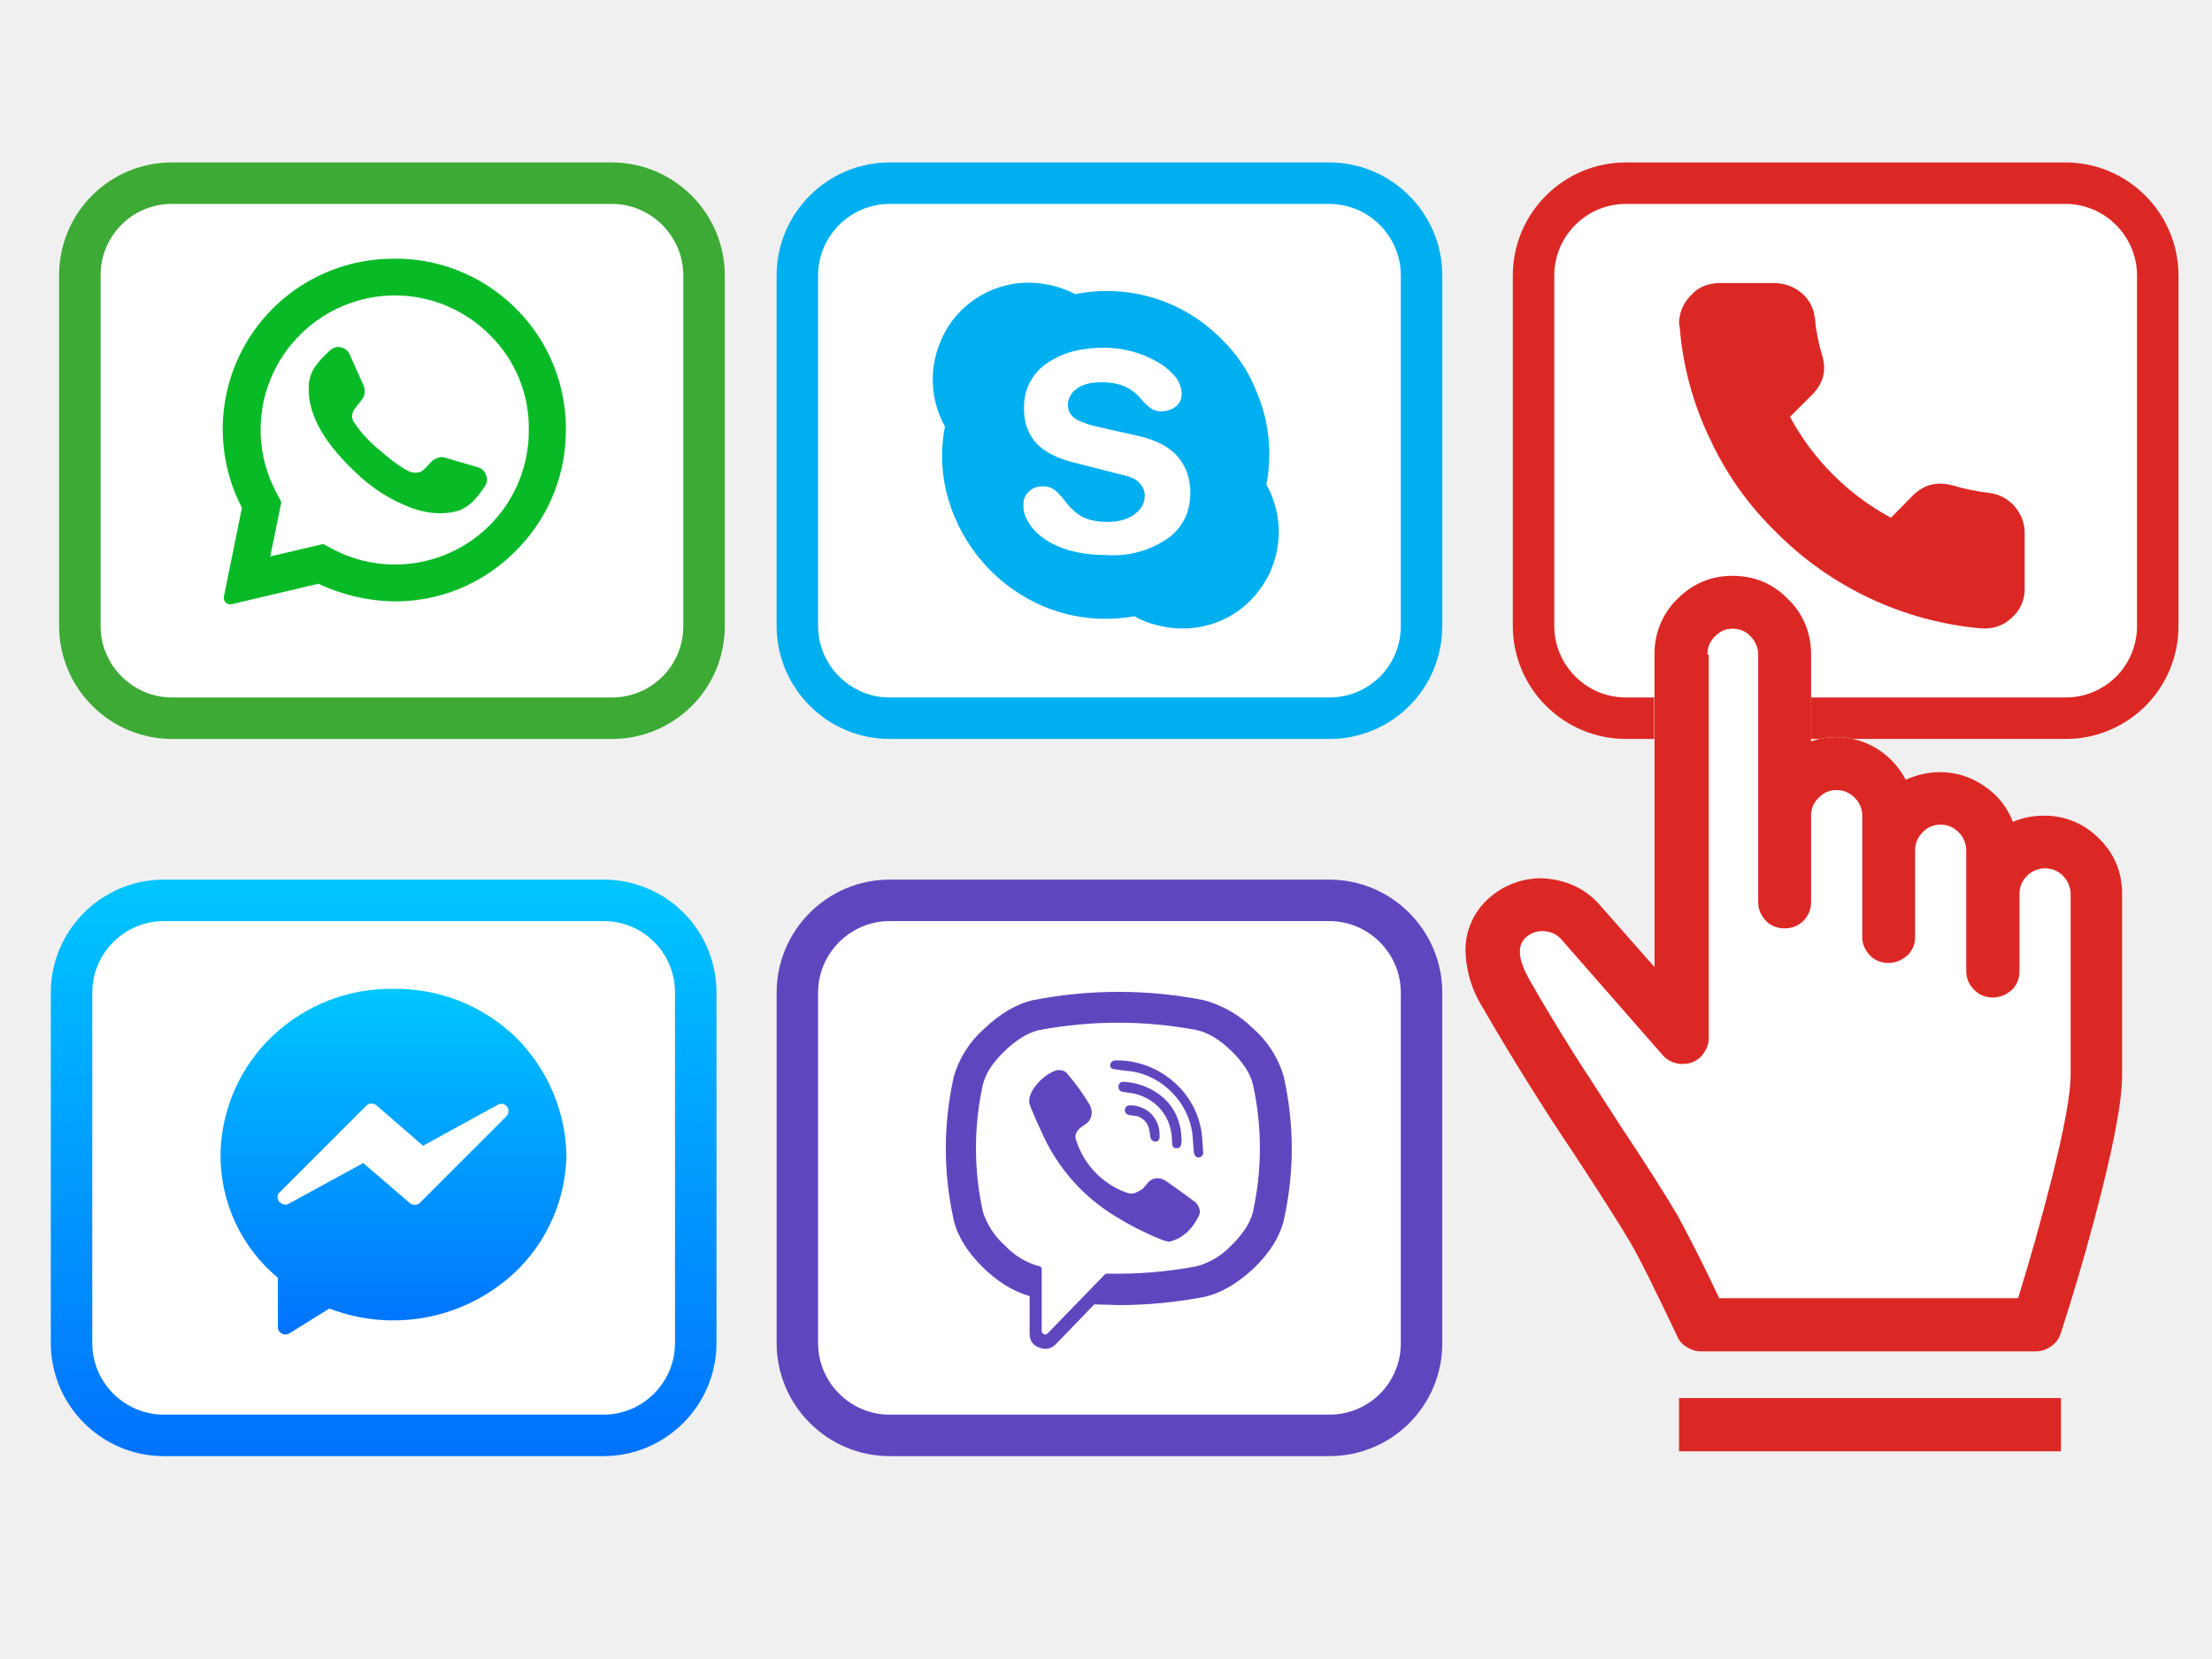
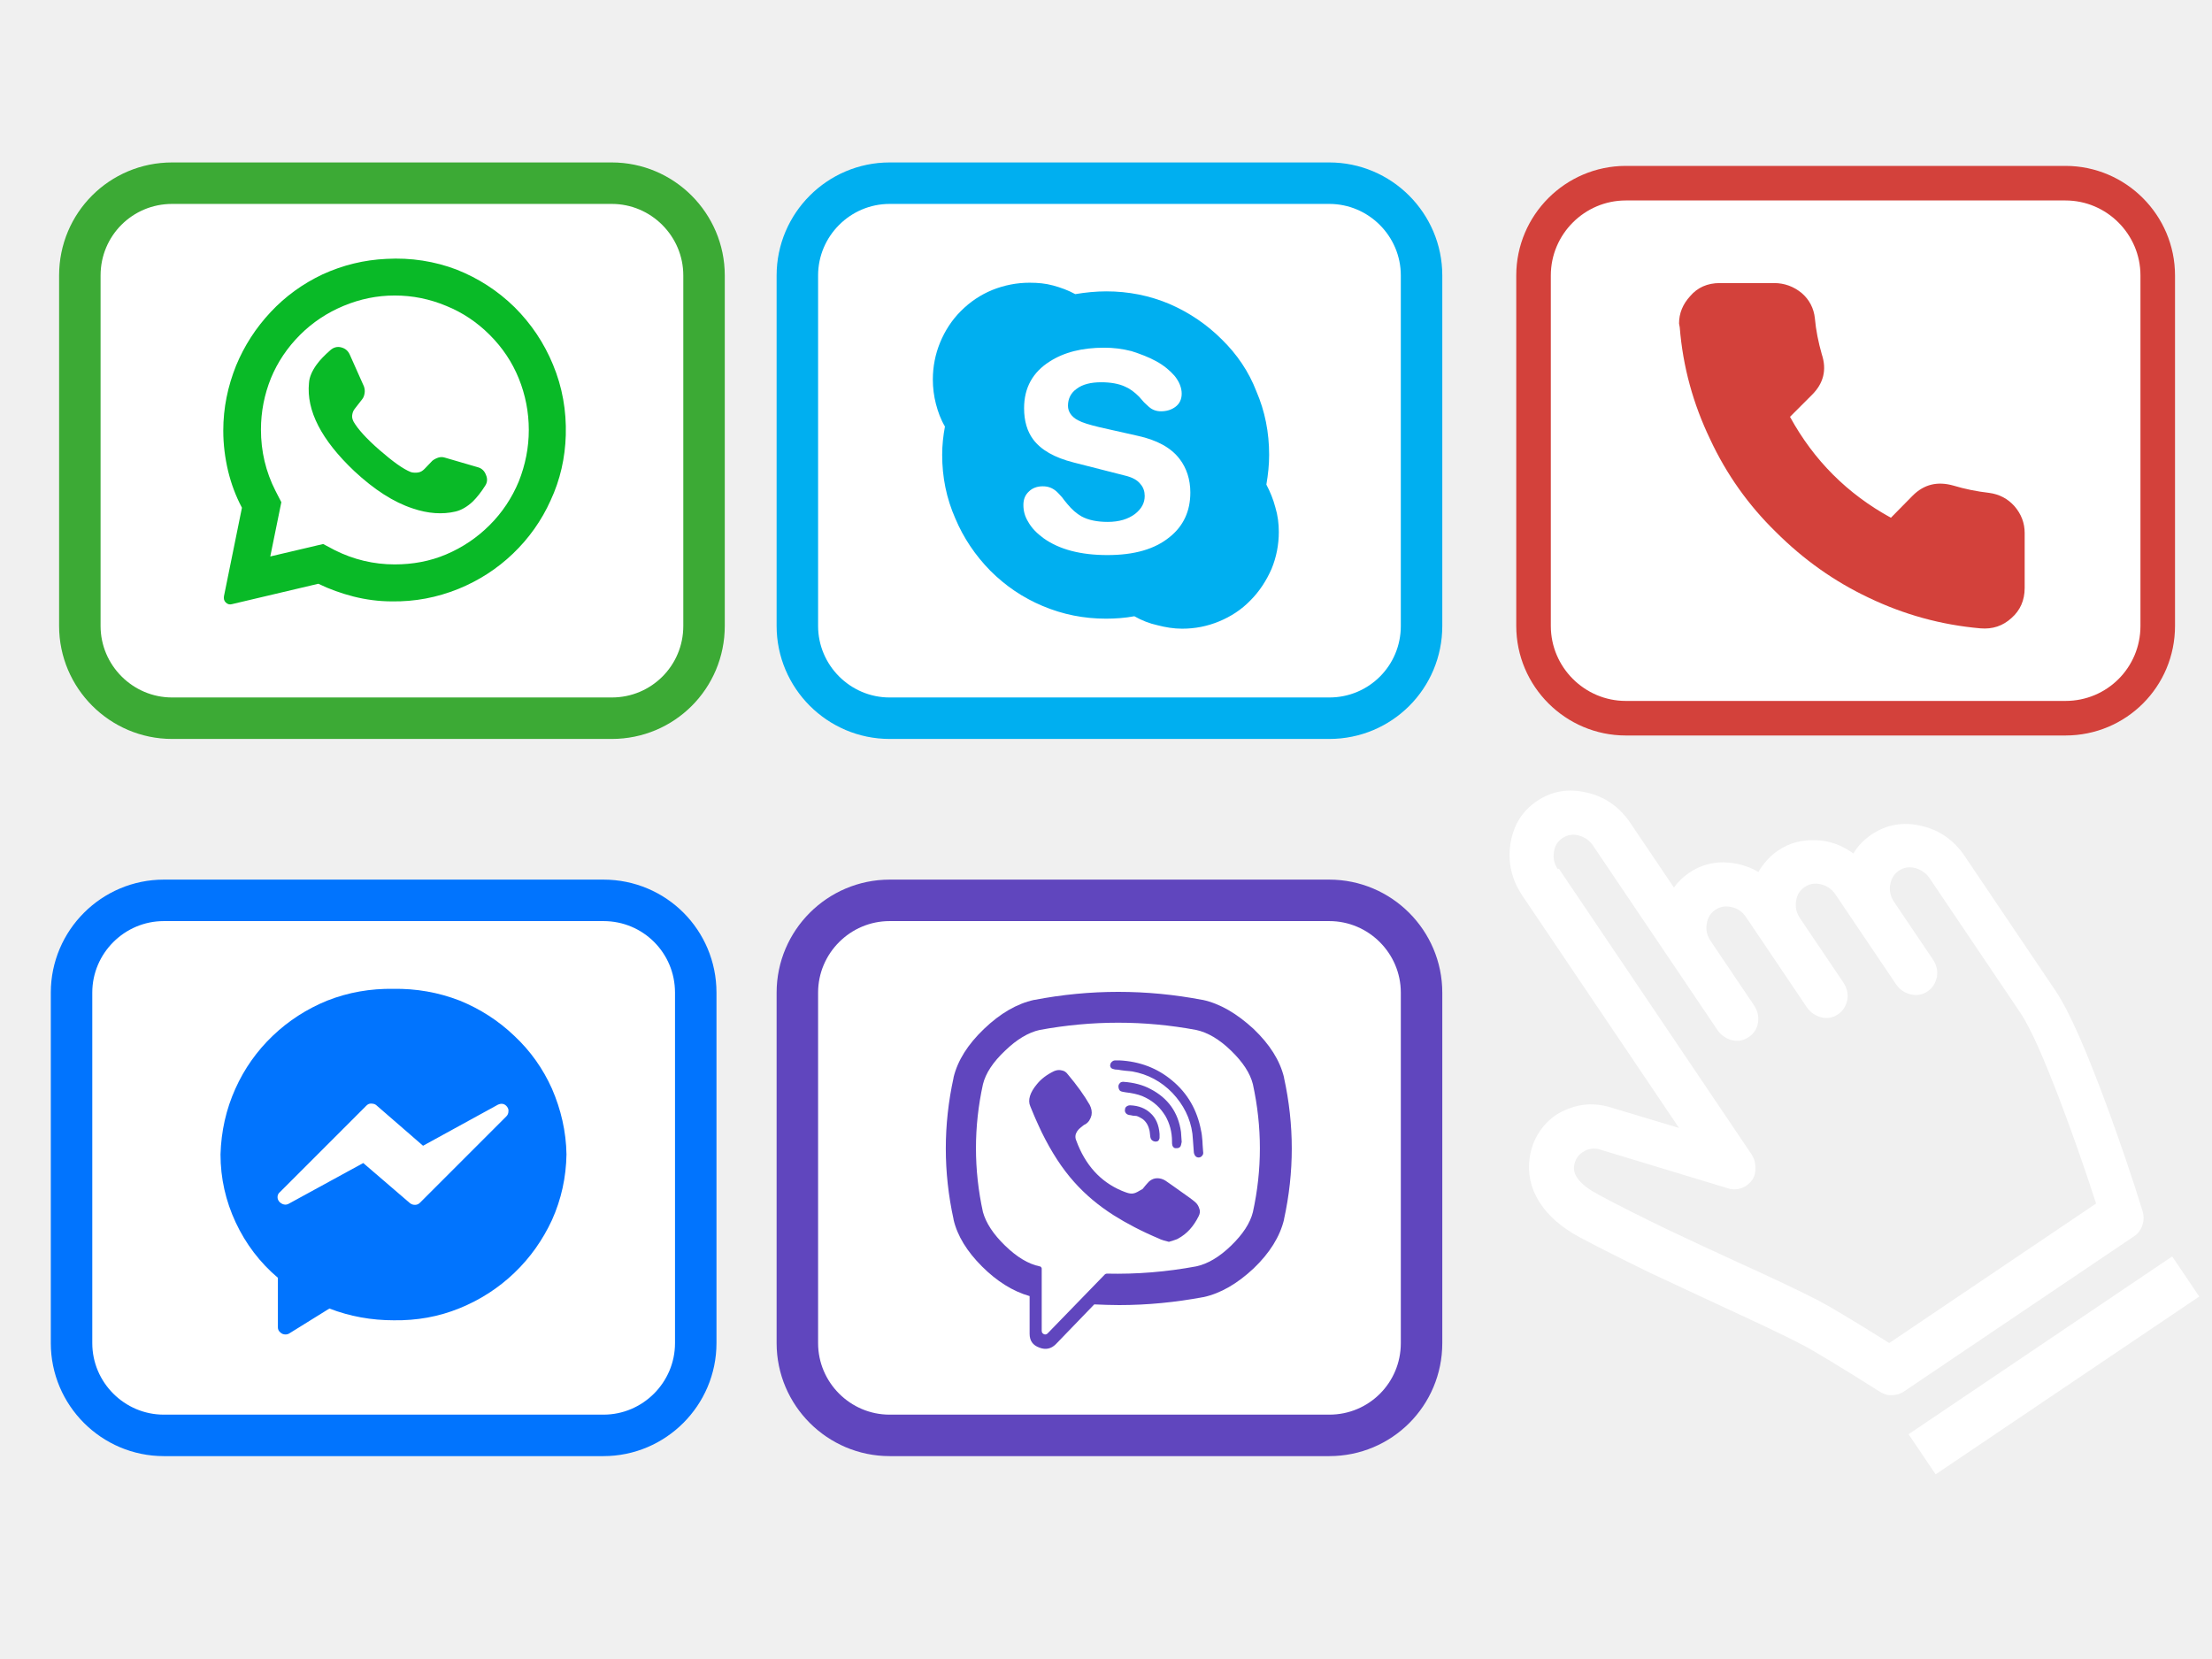
- <svg xmlns="http://www.w3.org/2000/svg" width="640" height="480" fill="none">
-   <style>.st5{fill:#dc2825}</style>
+ <svg xmlns="http://www.w3.org/2000/svg" xml:space="preserve" viewBox="0 0 640 480">
  <g id="Layer_3">
-     <path d="M177 207.8H49.8c-14.7 0-26.7-12-26.7-26.7V79.7A26.6 26.6 0 0 1 49.8 53H177c14.7 0 26.7 12 26.7 26.7v101.4a26.6 26.6 0 0 1-26.7 26.7z" style="fill:#fff;stroke:#3caa35;stroke-width:12;stroke-miterlimit:10" />
-     <path d="M384.6 207.8H257.4c-14.7 0-26.7-12-26.7-26.7V79.7c0-14.7 12-26.7 26.7-26.7h127.2c14.7 0 26.7 12 26.7 26.7v101.4a26.6 26.6 0 0 1-26.7 26.7z" style="fill:#fff;stroke:#00aff0;stroke-width:12;stroke-miterlimit:10" />
-     <path d="M597.6 207.8H470.4c-14.7 0-26.7-12-26.7-26.7V79.7c0-14.7 12-26.7 26.7-26.7h127.2c14.7 0 26.7 12 26.7 26.7v101.4a26.6 26.6 0 0 1-26.7 26.7z" style="fill:#fff;stroke:#dc2825;stroke-width:12;stroke-miterlimit:10" />
-     <path d="M384.6 415.3H257.4c-14.7 0-26.7-12-26.7-26.7V287.2c0-14.7 12-26.7 26.7-26.7h127.2c14.7 0 26.7 12 26.7 26.7v101.4a26.6 26.6 0 0 1-26.7 26.7z" style="fill:#fff;stroke:#6046be;stroke-width:12;stroke-miterlimit:10" />
-     <linearGradient id="SVGID_1_" gradientUnits="userSpaceOnUse" x1="-12.4" y1="177.9" x2="154.4" y2="177.9" gradientTransform="rotate(-90 171 237.9)">
-       <stop offset="0" style="stop-color:#0172fe" />
-       <stop offset="1" style="stop-color:#00c6ff" />
-     </linearGradient>
-     <path d="M201.3 287.2v101.4c0 14.7-12 26.7-26.7 26.7H47.4c-14.7 0-26.7-12-26.7-26.7V287.2c0-14.7 12-26.7 26.7-26.7h127.2a26.6 26.6 0 0 1 26.7 26.7z" style="fill:#fff;stroke:url(#SVGID_1_);stroke-width:12;stroke-miterlimit:10" />
+     <path fill="#fff" stroke="#3caa35" stroke-miterlimit="10" stroke-width="12" d="M177 207.8H49.8c-14.7 0-26.7-12-26.7-26.7V79.7C23.1 64.9 35 53 49.8 53H177c14.7 0 26.7 12 26.7 26.7v101.4c0 14.8-11.9 26.7-26.7 26.7z" />
+     <path fill="#fff" stroke="#00aff0" stroke-miterlimit="10" stroke-width="12" d="M384.6 207.8H257.4c-14.7 0-26.7-12-26.7-26.7V79.7c0-14.7 12-26.7 26.7-26.7h127.2c14.7 0 26.7 12 26.7 26.7v101.4c0 14.8-11.9 26.7-26.7 26.7z" />
+     <path fill="#fff" stroke="#D3413B" stroke-miterlimit="10" stroke-width="10" d="M597.6 207.8H470.4c-14.7 0-26.7-12-26.7-26.7V79.7c0-14.7 12-26.7 26.7-26.7h127.2c14.7 0 26.7 12 26.7 26.7v101.4c0 14.8-11.9 26.7-26.7 26.7z" />
+     <path fill="#fff" stroke="#6046be" stroke-miterlimit="10" stroke-width="12" d="M384.6 415.3H257.4c-14.7 0-26.7-12-26.7-26.7V287.2c0-14.7 12-26.7 26.7-26.7h127.2c14.7 0 26.7 12 26.7 26.7v101.4c0 14.8-11.9 26.7-26.7 26.7z" />
+     <path fill="#fff" stroke="#0174FE" stroke-miterlimit="10" stroke-width="12" d="M201.3 287.2v101.4c0 14.7-12 26.7-26.7 26.7H47.4c-14.7 0-26.7-12-26.7-26.7V287.2c0-14.7 12-26.7 26.7-26.7h127.2c14.8 0 26.7 11.9 26.7 26.7z" />
  </g>
  <g id="Layer_1">
    <g>
-       <path class="st5" d="M513.3 81.9h-15.7c-3.6 0-6.5 1.3-8.6 3.8a11.4 11.4 0 0 0-3.2 7.9l.2 1.1a90.8 90.8 0 0 0 8.8 32.4 90.7 90.7 0 0 0 19 26.8 95.6 95.6 0 0 0 59.2 27.9c3.5.3 6.5-.7 9-3a11 11 0 0 0 3.8-8.7v-15.9c0-2.9-1-5.5-3-7.8a11.6 11.6 0 0 0-7.3-3.8c-3.5-.4-7-1.1-10.3-2.1-4.6-1.3-8.5-.4-11.8 2.9l-6.3 6.4a72 72 0 0 1-29.2-29.2l6.4-6.4c3.3-3.3 4.3-7.2 2.8-11.7a56 56 0 0 1-2-10.4 11 11 0 0 0-3.8-7.3c-2.3-1.9-5-2.9-8-2.9z" id="Layer14_0_FILL" />
+       <path fill="#D3413B" d="M513.3 81.9h-15.7c-3.6 0-6.5 1.3-8.6 3.8-2.1 2.3-3.2 4.9-3.2 7.9l.2 1.1c.9 11.4 3.9 22.2 8.8 32.4 4.7 10.1 11.1 19.1 19 26.8 8 8 16.9 14.3 26.8 19 10.2 4.9 21 7.9 32.4 8.9 3.5.3 6.5-.7 9-3 2.5-2.2 3.8-5.1 3.8-8.7v-15.9c0-2.9-1-5.5-3-7.8-1.9-2.1-4.3-3.4-7.3-3.8-3.5-.4-7-1.1-10.3-2.1-4.6-1.3-8.5-.4-11.8 2.9l-6.3 6.4c-12.6-6.9-22.3-16.6-29.2-29.2l6.4-6.4c3.3-3.3 4.3-7.2 2.8-11.7-1-3.5-1.7-7-2-10.4-.3-2.9-1.6-5.4-3.8-7.3-2.3-1.9-5-2.9-8-2.9z" />
    </g>
    <g>
-       <path d="M353.5 98.2a46.5 46.5 0 0 0-42.4-13.1 29.3 29.3 0 0 0-13.2-3.3A27.5 27.5 0 0 0 272 99.1a28 28 0 0 0 1.4 24.3 44.7 44.7 0 0 0 3 26.6 48.2 48.2 0 0 0 25.2 25.3 46.5 46.5 0 0 0 26.6 3c2.1 1.2 4.4 2.1 6.7 2.6a28.3 28.3 0 0 0 17.8-1.1c3.4-1.4 6.5-3.4 9.1-6.1a28 28 0 0 0 4.6-33.5 45.8 45.8 0 0 0-2.9-27 42 42 0 0 0-10-15m-19 6.3c2.2 1.2 4 2.7 5.3 4.2a8.3 8.3 0 0 1 2.1 5.2c0 1.6-.6 2.9-1.8 3.8a6.8 6.8 0 0 1-4.2 1.3 5 5 0 0 1-3.5-1.3l-1.4-1.3-1.4-1.6a13.1 13.1 0 0 0-4-2.9c-1.9-.9-4.3-1.3-7-1.3-3 0-5.4.6-7.1 1.9a5.7 5.7 0 0 0-2.5 4.9c0 1.7 1 3.2 2.9 4.2a28 28 0 0 0 6.2 2l11.1 2.5c5.5 1.2 9.6 3.4 12.1 6.7 2 2.6 3.1 5.9 3.1 9.7 0 5.4-2 9.7-6 12.9a27.6 27.6 0 0 1-18 5.2c-7.7 0-13.9-1.6-18.5-4.9a15 15 0 0 1-4.4-4.7 9 9 0 0 1-1.4-4.9 5 5 0 0 1 1.6-3.9c1-1 2.4-1.5 4-1.5s2.9.5 4.1 1.6l1.5 1.6 1.5 1.9a15 15 0 0 0 4.1 3.6c2 1.1 4.6 1.6 7.6 1.6 3.3 0 5.9-.8 7.9-2.3 1.9-1.5 2.8-3.2 2.8-5.2a5 5 0 0 0-1.2-3.4c-.9-1.2-2.4-2-4.5-2.5l-14.9-3.8c-5.5-1.4-9.4-3.6-11.7-6.7a14.8 14.8 0 0 1-2.6-9 15 15 0 0 1 7.4-13.5c4.2-2.7 9.4-4 15.8-4a31.1 31.1 0 0 1 15 3.9z" style="fill:#00aff0" id="Layer13_0_FILL" />
+       <path fill="#00aff0" d="M353.5 98.2c-4.3-4.3-9.3-7.7-15-10.2-5.9-2.5-12-3.7-18.4-3.7-3 0-6 .3-9 .8-2-1.1-4.2-1.9-6.4-2.5-2.2-.6-4.4-.8-6.8-.8-3.7 0-7.3.7-10.8 2.1-3.4 1.4-6.4 3.4-9.1 6.1-2.6 2.6-4.6 5.7-6 9.1-1.4 3.4-2.1 7-2.1 10.7 0 2.4.3 4.8.9 7.1.6 2.3 1.4 4.5 2.6 6.5-.5 2.7-.8 5.4-.8 8.2 0 6.4 1.2 12.5 3.8 18.4 2.4 5.7 5.8 10.7 10.1 15.1 4.4 4.4 9.4 7.8 15.1 10.2 5.9 2.5 12 3.7 18.4 3.7 2.7 0 5.5-.2 8.2-.7 2.1 1.2 4.4 2.1 6.7 2.6 2.3.6 4.7 1 7.1 1 3.8 0 7.3-.7 10.7-2.1 3.4-1.4 6.5-3.4 9.1-6.1 2.6-2.6 4.6-5.7 6.1-9.1 1.4-3.4 2.1-7 2.1-10.7 0-2.4-.3-4.8-1-7.1-.6-2.3-1.5-4.5-2.6-6.6.5-2.9.8-5.7.8-8.6 0-6.5-1.2-12.6-3.7-18.4-2.2-5.7-5.6-10.7-10-15m-19 6.3c2.2 1.2 4 2.7 5.3 4.2 1.4 1.7 2.1 3.5 2.1 5.2 0 1.6-.6 2.9-1.8 3.8-1.2.9-2.6 1.3-4.2 1.3-1.3 0-2.5-.4-3.5-1.3-.4-.3-.8-.8-1.4-1.3-.9-1-1.3-1.5-1.4-1.6-1.3-1.3-2.6-2.3-4-2.9-1.9-.9-4.3-1.3-7-1.3-3 0-5.4.6-7.1 1.9-1.7 1.2-2.5 2.9-2.5 4.9 0 1.7 1 3.2 2.9 4.2 1.3.7 3.3 1.3 6.2 2l11.1 2.5c5.5 1.2 9.6 3.4 12.1 6.7 2 2.6 3.1 5.9 3.1 9.7 0 5.4-2 9.7-6 12.9-4.3 3.5-10.2 5.2-18 5.2-7.7 0-13.9-1.6-18.5-4.9-1.9-1.4-3.4-2.9-4.4-4.7-1-1.6-1.4-3.2-1.4-4.9 0-1.6.5-2.9 1.6-3.9 1-1 2.4-1.5 4-1.5s2.9.5 4.1 1.6c.4.4.9.9 1.5 1.6.3.4.8 1.1 1.5 1.9 1.3 1.6 2.7 2.8 4.1 3.6 2 1.1 4.6 1.6 7.6 1.6 3.3 0 5.9-.8 7.9-2.3 1.9-1.5 2.8-3.2 2.8-5.2 0-1.3-.4-2.5-1.2-3.4-.9-1.2-2.4-2-4.5-2.5l-14.9-3.8c-5.5-1.4-9.4-3.6-11.7-6.7-1.7-2.3-2.6-5.3-2.6-9 0-5.9 2.5-10.4 7.4-13.5 4.2-2.7 9.4-4 15.8-4 2.6 0 5.2.3 7.9 1 2.5.8 4.9 1.7 7.1 2.9z" />
    </g>
    <g>
-       <path d="M348 289.3h-.1a128.1 128.1 0 0 0-48.6 0h-.1c-5 1.1-9.8 3.9-14.5 8.4a29.2 29.2 0 0 0-8.8 14v.1c-3 13.7-3 27.3 0 41v.1c1.1 4.7 3.9 9.2 8.2 13.5 4.3 4.3 8.9 7.2 13.8 8.6v10.9c0 2 .9 3.3 2.8 4 1.8.7 3.4.4 4.8-1l11.1-11.5 7.2.2c8.2 0 16.3-.8 24.3-2.3h.1c5-1.1 9.8-3.9 14.5-8.3 4.7-4.5 7.6-9.2 8.8-14.1v-.1c3-13.7 3-27.3 0-41v-.1a29.2 29.2 0 0 0-8.8-14 32.2 32.2 0 0 0-14.7-8.4m-1.9 8.7c3.3.7 6.7 2.7 10.1 6 3.4 3.3 5.5 6.5 6.3 9.7a85.5 85.5 0 0 1 0 37c-.8 3.2-2.9 6.4-6.3 9.7a21.3 21.3 0 0 1-10.1 6c-8.6 1.6-17.2 2.3-25.9 2.1l-.5.2-16.6 17.1c-.3.3-.7.4-1.1.2-.4-.2-.6-.5-.6-1v-18l-.2-.4-.3-.2h-.1a21 21 0 0 1-10-6 22.3 22.3 0 0 1-6.4-9.7 85.5 85.5 0 0 1 0-37c.8-3.2 2.9-6.4 6.4-9.7 3.4-3.3 6.8-5.3 10-6 15.2-2.8 30.3-2.8 45.3 0m-18.2 47.3c-.6.1-1.2 0-1.8-.2l-1.6-.6a23.7 23.7 0 0 1-13.1-14.5c-.4-.9-.3-1.8.2-2.6.2-.3.5-.7 1-1.1l1.4-1a4 4 0 0 0 1.8-2.6c.2-1 0-2-.5-3a61 61 0 0 0-6.3-8.8 2.7 2.7 0 0 0-1.8-1.2c-.7-.2-1.5-.1-2.2.2a14 14 0 0 0-5 3.8c-2 2.4-2.7 4.6-1.9 6.4l1.6 3.8 1.7 3.7a53.7 53.7 0 0 0 20.8 24 90 90 0 0 0 13.2 6.8l1.3.5 1.5.4 1.3-.4 1.3-.5c2.6-1.4 4.5-3.5 6-6.5.4-.8.5-1.5.2-2.2-.2-.7-.6-1.4-1.2-1.9l-4.2-3.1-4.4-3.1c-.8-.5-1.6-.7-2.4-.7-.8 0-1.6.3-2.3.9l-1.9 2.2c-1.2.7-2 1.2-2.7 1.3m-2.3-35.5 2 .2a21 21 0 0 1 11.6 6.2A21 21 0 0 1 345 328l.4 5.2c0 .5.2.9.4 1.2.2.3.6.5 1 .5s.8-.2 1-.5c.3-.3.4-.7.3-1.2l-.2-3.1a23.9 23.9 0 0 0-8.8-17.5 25 25 0 0 0-15.2-5.8h-1.2c-.5 0-.8.2-1.1.5-.3.3-.4.7-.4 1.1.1.5.4.8.9.9l1.4.2 2.1.3m1.4 10c-.4 0-.7.1-1 .3a1 1 0 0 0-.5.9c-.1.4 0 .7.2 1 .2.3.5.5 1 .6l1.1.2 1.1.1a5.1 5.1 0 0 1 3.6 3.9l.3 2c.1.9.6 1.4 1.5 1.5h.1l.7-.2.4-.8v-1.2a8.5 8.5 0 0 0-2.7-6.1 8.7 8.7 0 0 0-5.8-2.2m-2.1-3.9 2 .3a14.6 14.6 0 0 1 7.8 3.6c1 .9 1.8 2 2.5 3.1 1.2 2.1 1.9 4.6 1.9 7.3l.1 1.2c.2.6.6.9 1.3.8.7 0 1.1-.4 1.2-.9l.2-.9-.2-2.9c-.8-5.7-3.8-9.8-8.8-12.4a19.2 19.2 0 0 0-7.9-2.1c-.4 0-.8.1-1 .4-.2.2-.4.5-.4.9s.1.8.3 1.1c.2.3.5.4 1 .5z" style="fill:#6046be" id="Layer12_0_FILL" />
+       <path fill="#6046be" d="M348 289.3h-.1c-16.2-3.1-32.5-3.1-48.6 0h-.1c-5 1.1-9.8 3.9-14.5 8.4-4.7 4.5-7.6 9.1-8.8 14v.1c-3 13.7-3 27.3 0 41v.1c1.1 4.7 3.9 9.2 8.2 13.5 4.3 4.3 8.9 7.2 13.8 8.6v10.9c0 2 .9 3.3 2.8 4 1.8.7 3.4.4 4.8-1l11.1-11.5c2.4.1 4.8.2 7.2.2 8.2 0 16.3-.8 24.3-2.3h.1c5-1.1 9.8-3.9 14.5-8.3 4.7-4.5 7.6-9.2 8.8-14.1v-.1c3-13.7 3-27.3 0-41v-.1c-1.2-4.9-4.1-9.5-8.8-14-4.9-4.5-9.7-7.3-14.7-8.4m-1.9 8.7c3.3.7 6.7 2.7 10.1 6 3.4 3.3 5.5 6.5 6.3 9.7 2.7 12.4 2.7 24.7 0 37-.8 3.2-2.9 6.4-6.3 9.7-3.4 3.3-6.8 5.3-10.1 6-8.6 1.6-17.2 2.3-25.9 2.1-.2 0-.3.1-.5.2l-16.6 17.1c-.3.3-.7.4-1.1.2-.4-.2-.6-.5-.6-1v-18c0-.1-.1-.3-.2-.4s-.2-.2-.3-.2h-.1c-3.3-.7-6.6-2.7-10-6-3.4-3.3-5.5-6.5-6.4-9.7-2.7-12.3-2.7-24.7 0-37 .8-3.2 2.9-6.4 6.4-9.7 3.4-3.3 6.8-5.3 10-6 15.2-2.8 30.3-2.8 45.3 0m-18.2 47.3c-.6.1-1.2 0-1.8-.2-.3-.1-.9-.3-1.6-.6-6.1-2.6-10.5-7.4-13.1-14.5-.4-.9-.3-1.8.2-2.6.2-.3.5-.7 1-1.1.7-.6 1.1-.9 1.4-1 1-.6 1.5-1.5 1.8-2.6.2-1 0-2-.5-3-1.6-2.8-3.7-5.7-6.3-8.8-.5-.7-1.1-1.1-1.8-1.2-.7-.2-1.5-.1-2.2.2-2.1 1-3.8 2.3-5 3.8-2 2.4-2.7 4.6-1.9 6.4.9 2.3 1.5 3.5 1.6 3.8.6 1.4 1.2 2.6 1.7 3.7 2.8 5.7 5.9 10.5 9.4 14.4 3.2 3.6 7 6.8 11.4 9.6 3.8 2.4 8.2 4.7 13.2 6.8.3.2.8.3 1.3.5l1.5.4 1.3-.4c.5-.2 1-.3 1.3-.5 2.6-1.4 4.5-3.5 6-6.5.4-.8.5-1.5.2-2.2-.2-.7-.6-1.4-1.2-1.9-.8-.7-2.2-1.7-4.2-3.1-1.7-1.2-3.2-2.3-4.4-3.1-.8-.5-1.6-.7-2.4-.7-.8 0-1.6.3-2.3.9-.1.1-.8.8-1.9 2.2-1.2.7-2 1.2-2.7 1.3m-2.3-35.5c.8.1 1.5.1 2 .2 4.5.8 8.4 2.9 11.6 6.2 3.2 3.4 5.2 7.3 5.8 11.8.1.9.2 2.6.4 5.2 0 .5.2.9.4 1.2.2.3.6.5 1 .5s.8-.2 1-.5c.3-.3.4-.7.3-1.2-.1-1.5-.2-2.5-.2-3.1-.1-1.2-.2-2.2-.4-3-1.1-5.9-3.9-10.8-8.4-14.5-4.3-3.6-9.4-5.5-15.2-5.8h-1.2c-.5 0-.8.2-1.1.5-.3.3-.4.7-.4 1.1.1.5.4.8.9.9.2.1.7.2 1.4.2.5.1 1.2.2 2.1.3m1.4 10c-.4 0-.7.1-1 .3-.3.2-.5.5-.5.9-.1.4 0 .7.2 1 .2.3.5.5 1 .6.2 0 .6.1 1.1.2.5 0 .9.1 1.1.1.6.2 1.1.5 1.6.8 1 .7 1.7 1.8 2 3.1.1.2.2.9.3 2 .1.9.6 1.4 1.5 1.5h.1c.3 0 .5-.1.7-.2.2-.2.3-.5.4-.8v-1.2c-.2-2.7-1.1-4.7-2.7-6.1-1.4-1.3-3.3-2.1-5.8-2.2m-2.1-3.9c.5.1 1.1.2 2 .3 1.8.3 3.3.7 4.6 1.4 1.2.6 2.2 1.3 3.2 2.2 1 .9 1.8 2 2.5 3.1 1.2 2.1 1.9 4.6 1.9 7.3 0 .5 0 .9.1 1.2.2.6.6.9 1.3.8.7 0 1.1-.4 1.2-.9 0-.1.1-.4.2-.9l-.2-2.9c-.8-5.7-3.8-9.8-8.8-12.4-2.2-1.2-4.9-1.9-7.9-2.1-.4 0-.8.1-1 .4-.2.2-.4.5-.4.9s.1.8.3 1.1c.2.3.5.4 1 .5z" />
    </g>
    <g>
-       <path d="M111.8 74.9a49.3 49.3 0 0 0-41.8 72l-5.2 25.6c-.1.7 0 1.3.5 1.8s1.1.7 1.8.5l25-5.9a54.2 54.2 0 0 0 21.3 5.1 48.9 48.9 0 0 0 35-13.8 49 49 0 0 0 15.3-34.3 49 49 0 0 0-14.8-37 49.2 49.2 0 0 0-37.1-14m-25 22a38.7 38.7 0 0 1 54.9 0 37.6 37.6 0 0 1 11.3 27.5 38.7 38.7 0 0 1-56.1 34.8l-3.4-1.8-15.3 3.6 3.2-15.7-1.7-3.3a38.5 38.5 0 0 1-1.3-32.6c1.9-4.6 4.7-8.8 8.4-12.5m53.8 40.5a3.4 3.4 0 0 0-2.3-2.2l-9.6-2.8a3 3 0 0 0-1.9 0c-.6.2-1.2.5-1.7.9l-2.3 2.4c-.5.5-1.1.9-1.8 1a5 5 0 0 1-2.1-.1c-2.3-.9-5.3-3.1-9.1-6.4a36.2 36.2 0 0 1-7.5-8.2c-.3-.6-.5-1.2-.4-1.9.1-.7.3-1.3.8-1.9l2.1-2.7c.4-.5.6-1.1.7-1.8a4 4 0 0 0-.2-1.9l-4.1-9.2a3.5 3.5 0 0 0-2.5-2.1c-1.1-.3-2.2 0-3.1.8-1.6 1.4-3 2.8-4 4.2a10.4 10.4 0 0 0-2.2 5.3c-.8 8 3.6 16.5 13.1 25.5a47 47 0 0 0 16.9 10.8c4.4 1.5 8.6 1.8 12.4.9 1.7-.4 3.4-1.4 5-2.9 1.2-1.2 2.4-2.7 3.6-4.6.6-.9.7-2 .2-3.1z" style="fill:#09ba27" id="Layer11_0_FILL" />
+       <path fill="#09ba27" d="M111.8 74.9c-6.5.3-12.6 1.8-18.5 4.5-5.7 2.7-10.7 6.3-15 10.9-4.3 4.6-7.6 9.7-10 15.5-2.4 6-3.7 12.2-3.7 18.8 0 4 .5 7.9 1.4 11.7.9 3.7 2.2 7.2 4 10.6l-5.2 25.6c-.1.7 0 1.3.5 1.8s1.1.7 1.8.5l25-5.9c3.3 1.6 6.7 2.8 10.2 3.7 3.6.9 7.3 1.4 11.1 1.4 6.6.1 13-1.1 19.2-3.6 5.9-2.4 11.2-5.8 15.8-10.2 4.6-4.4 8.3-9.6 10.9-15.4 2.8-6 4.2-12.3 4.4-18.9.2-7.1-1-13.9-3.7-20.4-2.6-6.3-6.3-11.8-11.1-16.6-4.9-4.8-10.5-8.4-16.8-10.9-6.3-2.4-13.2-3.5-20.3-3.1m-25 22c3.6-3.6 7.8-6.4 12.6-8.4s9.7-3 14.8-3c5.2 0 10.1 1 14.9 3 4.7 1.9 8.9 4.7 12.6 8.4 3.7 3.7 6.5 7.9 8.4 12.6 1.9 4.7 2.9 9.7 2.9 14.9 0 5.1-1 10.1-2.9 14.9-2 4.8-4.8 9-8.4 12.6-3.7 3.7-7.9 6.5-12.6 8.5-4.7 2-9.7 2.9-14.9 2.9-6.1 0-11.9-1.4-17.3-4.1l-3.4-1.8-15.3 3.6 3.2-15.7-1.7-3.3c-2.8-5.5-4.2-11.4-4.2-17.7 0-5.2 1-10.2 2.9-14.9 1.9-4.6 4.7-8.8 8.4-12.5m53.8 40.5c-.4-1.1-1.2-1.9-2.3-2.2l-9.6-2.8c-.6-.2-1.3-.2-1.9 0-.6.2-1.2.5-1.7.9l-2.3 2.4c-.5.5-1.1.9-1.8 1-.7.1-1.4.1-2.1-.1-2.3-.9-5.3-3.1-9.1-6.4-3.8-3.3-6.3-6.1-7.5-8.2-.3-.6-.5-1.2-.4-1.9.1-.7.3-1.3.8-1.9l2.1-2.7c.4-.5.6-1.1.7-1.8.1-.7 0-1.3-.2-1.9l-4.1-9.2c-.5-1.1-1.3-1.8-2.5-2.1-1.1-.3-2.2 0-3.1.8-1.6 1.4-3 2.8-4 4.2-1.3 1.8-2.1 3.6-2.2 5.3-.8 8 3.6 16.5 13.1 25.5 5.8 5.4 11.4 9 16.9 10.8 4.4 1.5 8.6 1.8 12.4.9 1.7-.4 3.4-1.4 5-2.9 1.2-1.2 2.4-2.7 3.6-4.6.6-.9.7-2 .2-3.1z" />
    </g>
    <g>
-       <g id="Layer10_0_FILL">
-         <linearGradient id="SVGID_2_" gradientUnits="userSpaceOnUse" x1="113.8" y1="386.1" x2="113.8" y2="286.1">
-           <stop offset="0" style="stop-color:#0172fe" />
-           <stop offset="1" style="stop-color:#00c6ff" />
-         </linearGradient>
-         <path d="M113.8 286.1a49.7 49.7 0 0 0-34.9 13.6A48.3 48.3 0 0 0 63.8 334a46 46 0 0 0 16.6 35.7V384c0 .6.2 1.1.7 1.5.4.4.9.6 1.5.6a2 2 0 0 0 1.1-.3l11.6-7.2a51.5 51.5 0 0 0 53.5-10.3 47.8 47.8 0 0 0 15.1-34.3 49.6 49.6 0 0 0-15.1-34.3 49.9 49.9 0 0 0-35-13.6m8.6 45.4 21.7-11.9c.5-.2.9-.3 1.4-.2.5.1.9.4 1.2.8.3.4.5.9.4 1.4 0 .5-.2 1-.6 1.4l-25 25a2 2 0 0 1-1.4.6c-.5 0-1-.1-1.5-.5l-13.5-11.6-21.6 11.8c-.4.2-.8.3-1.3.2-.5-.1-.8-.3-1.2-.6-.4-.4-.7-.9-.7-1.5s.2-1.1.7-1.5l25-25c.4-.4.8-.6 1.3-.6.6 0 1.1.1 1.5.4l13.6 11.8z" style="fill:url(#SVGID_2_)" />
-       </g>
+       <path fill="#0174FE" d="M113.8 286.1c-6.6-.1-13 1-19.1 3.4-5.9 2.4-11.2 5.8-15.8 10.2-4.6 4.4-8.2 9.5-10.8 15.3-2.7 6-4.1 12.3-4.3 19 0 6.9 1.5 13.5 4.4 19.7 2.9 6.2 7 11.6 12.2 16V384c0 .6.2 1.1.7 1.5.4.4.9.6 1.5.6.4 0 .8-.1 1.1-.3l11.6-7.2c6 2.3 12.2 3.4 18.6 3.4 6.6.1 13-1 19.1-3.5 5.9-2.4 11.2-5.8 15.8-10.2 4.6-4.4 8.2-9.5 10.9-15.3 2.7-6 4.1-12.4 4.2-19-.1-6.6-1.6-13-4.2-19-2.6-5.8-6.2-10.9-10.9-15.3-4.6-4.4-9.9-7.8-15.8-10.2-6.2-2.4-12.6-3.5-19.2-3.4m8.6 45.4 21.7-11.9c.5-.2.9-.3 1.4-.2.5.1.9.4 1.2.8.3.4.5.9.4 1.4 0 .5-.2 1-.6 1.4l-25 25c-.4.4-.9.6-1.4.6-.5 0-1-.1-1.5-.5l-13.5-11.6-21.6 11.8c-.4.2-.8.3-1.3.2-.5-.1-.8-.3-1.2-.6-.4-.4-.7-.9-.7-1.5s.2-1.1.7-1.5l25-25c.4-.4.8-.6 1.3-.6.6 0 1.1.1 1.5.4l13.6 11.8z" />
    </g>
-     <path d="M523.9 189.4c0-6.3-2.2-11.7-6.7-16.1-4.4-4.5-9.8-6.7-16-6.7s-11.5 2.2-16 6.7a22.1 22.1 0 0 0-6.6 16.1v90.4l-16.4-18.6-.4-.4a21.8 21.8 0 0 0-7.3-4.9 26 26 0 0 0-8.7-1.8h-.1a22.7 22.7 0 0 0-15.9 6.6 20 20 0 0 0-5.9 13.6 32 32 0 0 0 4.8 16.9 745.3 745.3 0 0 0 26.7 42.8c8 12.2 13.4 20.7 16.2 25.5 2.5 4.2 7 13.3 13.6 27.2a6.5 6.5 0 0 0 2.8 3.1c1.3.8 2.6 1.2 4.1 1.2H589c1.6 0 3.1-.5 4.5-1.5s2.3-2.3 2.8-3.9a634 634 0 0 0 9.5-32.2c5.4-20.2 8.2-34.3 8.2-42.4v-52.3c0-6.3-2.2-11.7-6.7-16.1a21.9 21.9 0 0 0-16-6.6c-3.2 0-6.2.6-8.9 1.8a21.4 21.4 0 0 0-8.2-10.3 22.2 22.2 0 0 0-12.9-4.1c-3.5 0-6.8.8-9.9 2.2a23.4 23.4 0 0 0-8.2-8.9 22.4 22.4 0 0 0-19.2-2.2v-25.1" style="fill:#fff" />
-     <path class="st5" d="M596.3 419.9v-15.4H485.8v15.4h110.5M524 189.4c0-6.3-2.2-11.7-6.7-16.1-4.4-4.5-9.8-6.7-16-6.7s-11.5 2.2-16 6.7a22.1 22.1 0 0 0-6.6 16.1v90.4l-16.4-18.6-.4-.4a21.8 21.8 0 0 0-7.3-4.9 26 26 0 0 0-8.7-1.8h-.1a22.7 22.7 0 0 0-15.9 6.6 20 20 0 0 0-5.9 13.6 32 32 0 0 0 4.8 16.9 745.3 745.3 0 0 0 26.7 42.8c8 12.2 13.4 20.7 16.2 25.5 2.5 4.2 7 13.3 13.6 27.2a6.5 6.5 0 0 0 2.8 3.1c1.3.8 2.6 1.2 4.1 1.2H589c1.6 0 3.1-.5 4.5-1.5s2.3-2.3 2.8-3.9a634 634 0 0 0 9.5-32.2c5.4-20.2 8.2-34.3 8.2-42.4v-52.3c0-6.3-2.2-11.7-6.7-16.1a21.9 21.9 0 0 0-16-6.6c-3.2 0-6.2.6-8.9 1.8a21.4 21.4 0 0 0-8.2-10.3 22.2 22.2 0 0 0-12.9-4.1c-3.5 0-6.8.8-9.9 2.2a23.4 23.4 0 0 0-8.2-8.9 22.4 22.4 0 0 0-19.2-2.2v-25.1m-30 0c0-2.1.7-3.8 2.2-5.3s3.1-2.2 5.1-2.2c2 0 3.8.7 5.2 2.2s2.2 3.2 2.2 5.3V261c0 2.1.8 3.9 2.2 5.4a7.3 7.3 0 0 0 5.4 2.2 7.5 7.5 0 0 0 7.7-7.6v-24.9c0-2.1.7-3.8 2.2-5.3a7 7 0 0 1 5.2-2.2c2 0 3.7.7 5.2 2.2a7.1 7.1 0 0 1 2.2 5.3V271c0 2.1.8 3.9 2.2 5.4a7.3 7.3 0 0 0 5.4 2.2c2.1 0 3.9-.8 5.5-2.2a7.3 7.3 0 0 0 2.2-5.4v-24.9c0-2.1.7-3.8 2.2-5.3a6.9 6.9 0 0 1 5.2-2.2c2 0 3.7.7 5.2 2.2a7.5 7.5 0 0 1 2.2 5.3V281c0 2.1.8 3.9 2.3 5.4a7.3 7.3 0 0 0 5.4 2.2c2.1 0 3.9-.8 5.5-2.2a7.3 7.3 0 0 0 2.2-5.4v-22.3c0-2.1.7-3.8 2.2-5.3a7.3 7.3 0 0 1 10.4 0 7.7 7.7 0 0 1 2.2 5.3V311c0 5.6-1.9 15.8-5.6 30.5a684.8 684.8 0 0 1-9.6 34.1h-86.5a440.1 440.1 0 0 0-12-23.9c-3.1-5.3-8.6-14-16.7-26.2l-13-20.1c-5-8-9.4-15.2-13.1-21.8-3.3-5.7-3.7-9.8-1.4-12.1a7 7 0 0 1 5.1-2.1c2 0 3.7.7 5.1 2l29.6 33.8c1 1.2 2.3 2 3.9 2.4a8 8 0 0 0 4.6-.2 6.9 6.9 0 0 0 3.5-2.8 7.4 7.4 0 0 0 1.4-4.3V189.4z" />
+     <path fill="#fff" d="m191.85 135.313-76.272 51.446 7.829 11.606 76.271-51.445-7.828-11.607ZM22.432 1.108C17.145-.188 12.321.688 8.047 3.572 3.773 6.455 1.22 10.552.373 15.987c-.78 5.387.359 10.346 3.514 15.024l45.28 67.13-20.622-6.187-.476-.11c-2.618-.611-5.074-.684-7.486-.245a20.282 20.282 0 0 0-6.9 2.709l-.068.046a17.734 17.734 0 0 0-5.077 5.261c-1.31 2.073-2.182 4.497-2.578 7.033-.647 4.542.228 8.814 2.745 12.843 2.517 4.028 6.425 7.443 11.774 10.318 6.094 3.236 12.903 6.639 20.526 10.356a8770.72 8770.72 0 0 0 19.317 9.012c11.626 5.34 19.605 9.14 23.94 11.403 3.827 1.956 11.487 6.622 22.999 13.875 1.065.686 2.236 1.084 3.483 1 1.297-.01 2.393-.318 3.427-1.015l66.73-45.01c1.102-.744 1.886-1.812 2.35-3.206.464-1.394.434-2.777-.023-4.198a601.512 601.512 0 0 0-9.58-28.329c-6.395-17.51-11.527-29.283-15.584-35.298l-26.196-38.837c-3.156-4.679-7.377-7.666-12.683-8.84-5.237-1.222-10.062-.345-14.336 2.538-2.206 1.488-3.973 3.328-5.233 5.475-3.326-2.403-6.94-3.747-10.812-3.836-4.04-.192-7.706.768-10.946 2.953-2.413 1.628-4.287 3.756-5.723 6.237-3.163-1.864-6.546-2.715-10.11-2.796-3.634-.034-6.942 1.009-9.907 3.008-1.723 1.163-3.246 2.622-4.43 4.286L35.114 9.947c-3.156-4.677-7.377-7.664-12.683-8.84Zm-8.329 22.186c-1.055-1.564-1.424-3.157-1.14-4.974.284-1.817 1.04-3.085 2.424-4.018 1.384-.934 2.98-1.253 4.703-.789 1.722.464 3.13 1.356 4.184 2.92l35.967 53.322c1.054 1.564 2.512 2.531 4.234 2.995 1.792.417 3.389.098 4.842-.882 1.453-.98 2.416-2.388 2.7-4.205.285-1.817-.135-3.484-1.19-5.048L58.32 44.07c-1.055-1.564-1.424-3.156-1.14-4.974.285-1.817 1.11-3.131 2.493-4.065 1.384-.933 2.912-1.205 4.703-.788 1.792.417 3.13 1.356 4.185 2.92l17.53 25.99c1.056 1.565 2.513 2.532 4.236 2.995 1.791.417 3.388.099 4.841-.882 1.453-.98 2.297-2.415 2.7-4.205.285-1.817-.135-3.484-1.19-5.048L84.17 37.47c-1.055-1.564-1.425-3.156-1.14-4.973.215-1.77 1.109-3.132 2.492-4.066 1.384-.933 2.912-1.205 4.704-.788 1.722.463 3.13 1.356 4.184 2.92l17.531 25.99c1.055 1.565 2.513 2.532 4.304 2.949 1.791.417 3.389.098 4.842-.882 1.453-.98 2.296-2.416 2.7-4.205.285-1.817-.135-3.485-1.19-5.049L111.395 32.76c-1.055-1.564-1.424-3.157-1.14-4.974.266-1.696 1.11-3.132 2.493-4.065 1.384-.933 2.912-1.205 4.703-.788 1.722.463 3.18 1.43 4.185 2.92L147.907 64.8c2.813 4.17 6.622 12.653 11.446 25.327 3.507 9.229 7.019 19.212 10.487 29.876l-59.852 40.37c-10.092-6.304-16.878-10.395-20.309-12.198-4.807-2.5-12.983-6.412-24.716-11.718a1605.838 1605.838 0 0 1-19.092-8.901c-7.478-3.624-14.14-6.933-20.015-10.121-5.146-2.705-7.482-5.572-7.046-8.358.265-1.696 1.09-3.01 2.474-3.944 1.384-.933 2.911-1.206 4.533-.89l37.46 11.356c1.294.427 2.596.416 3.904-.033 1.308-.449 2.295-1.223 3.082-2.296.787-1.072 1.046-2.33 1.015-3.718-.03-1.389-.387-2.664-1.19-3.856L14.38 23.107l-.277.187Z" transform="translate(436.6312, 228.2073)" fill-rule="nonzero" />
  </g>
</svg>
